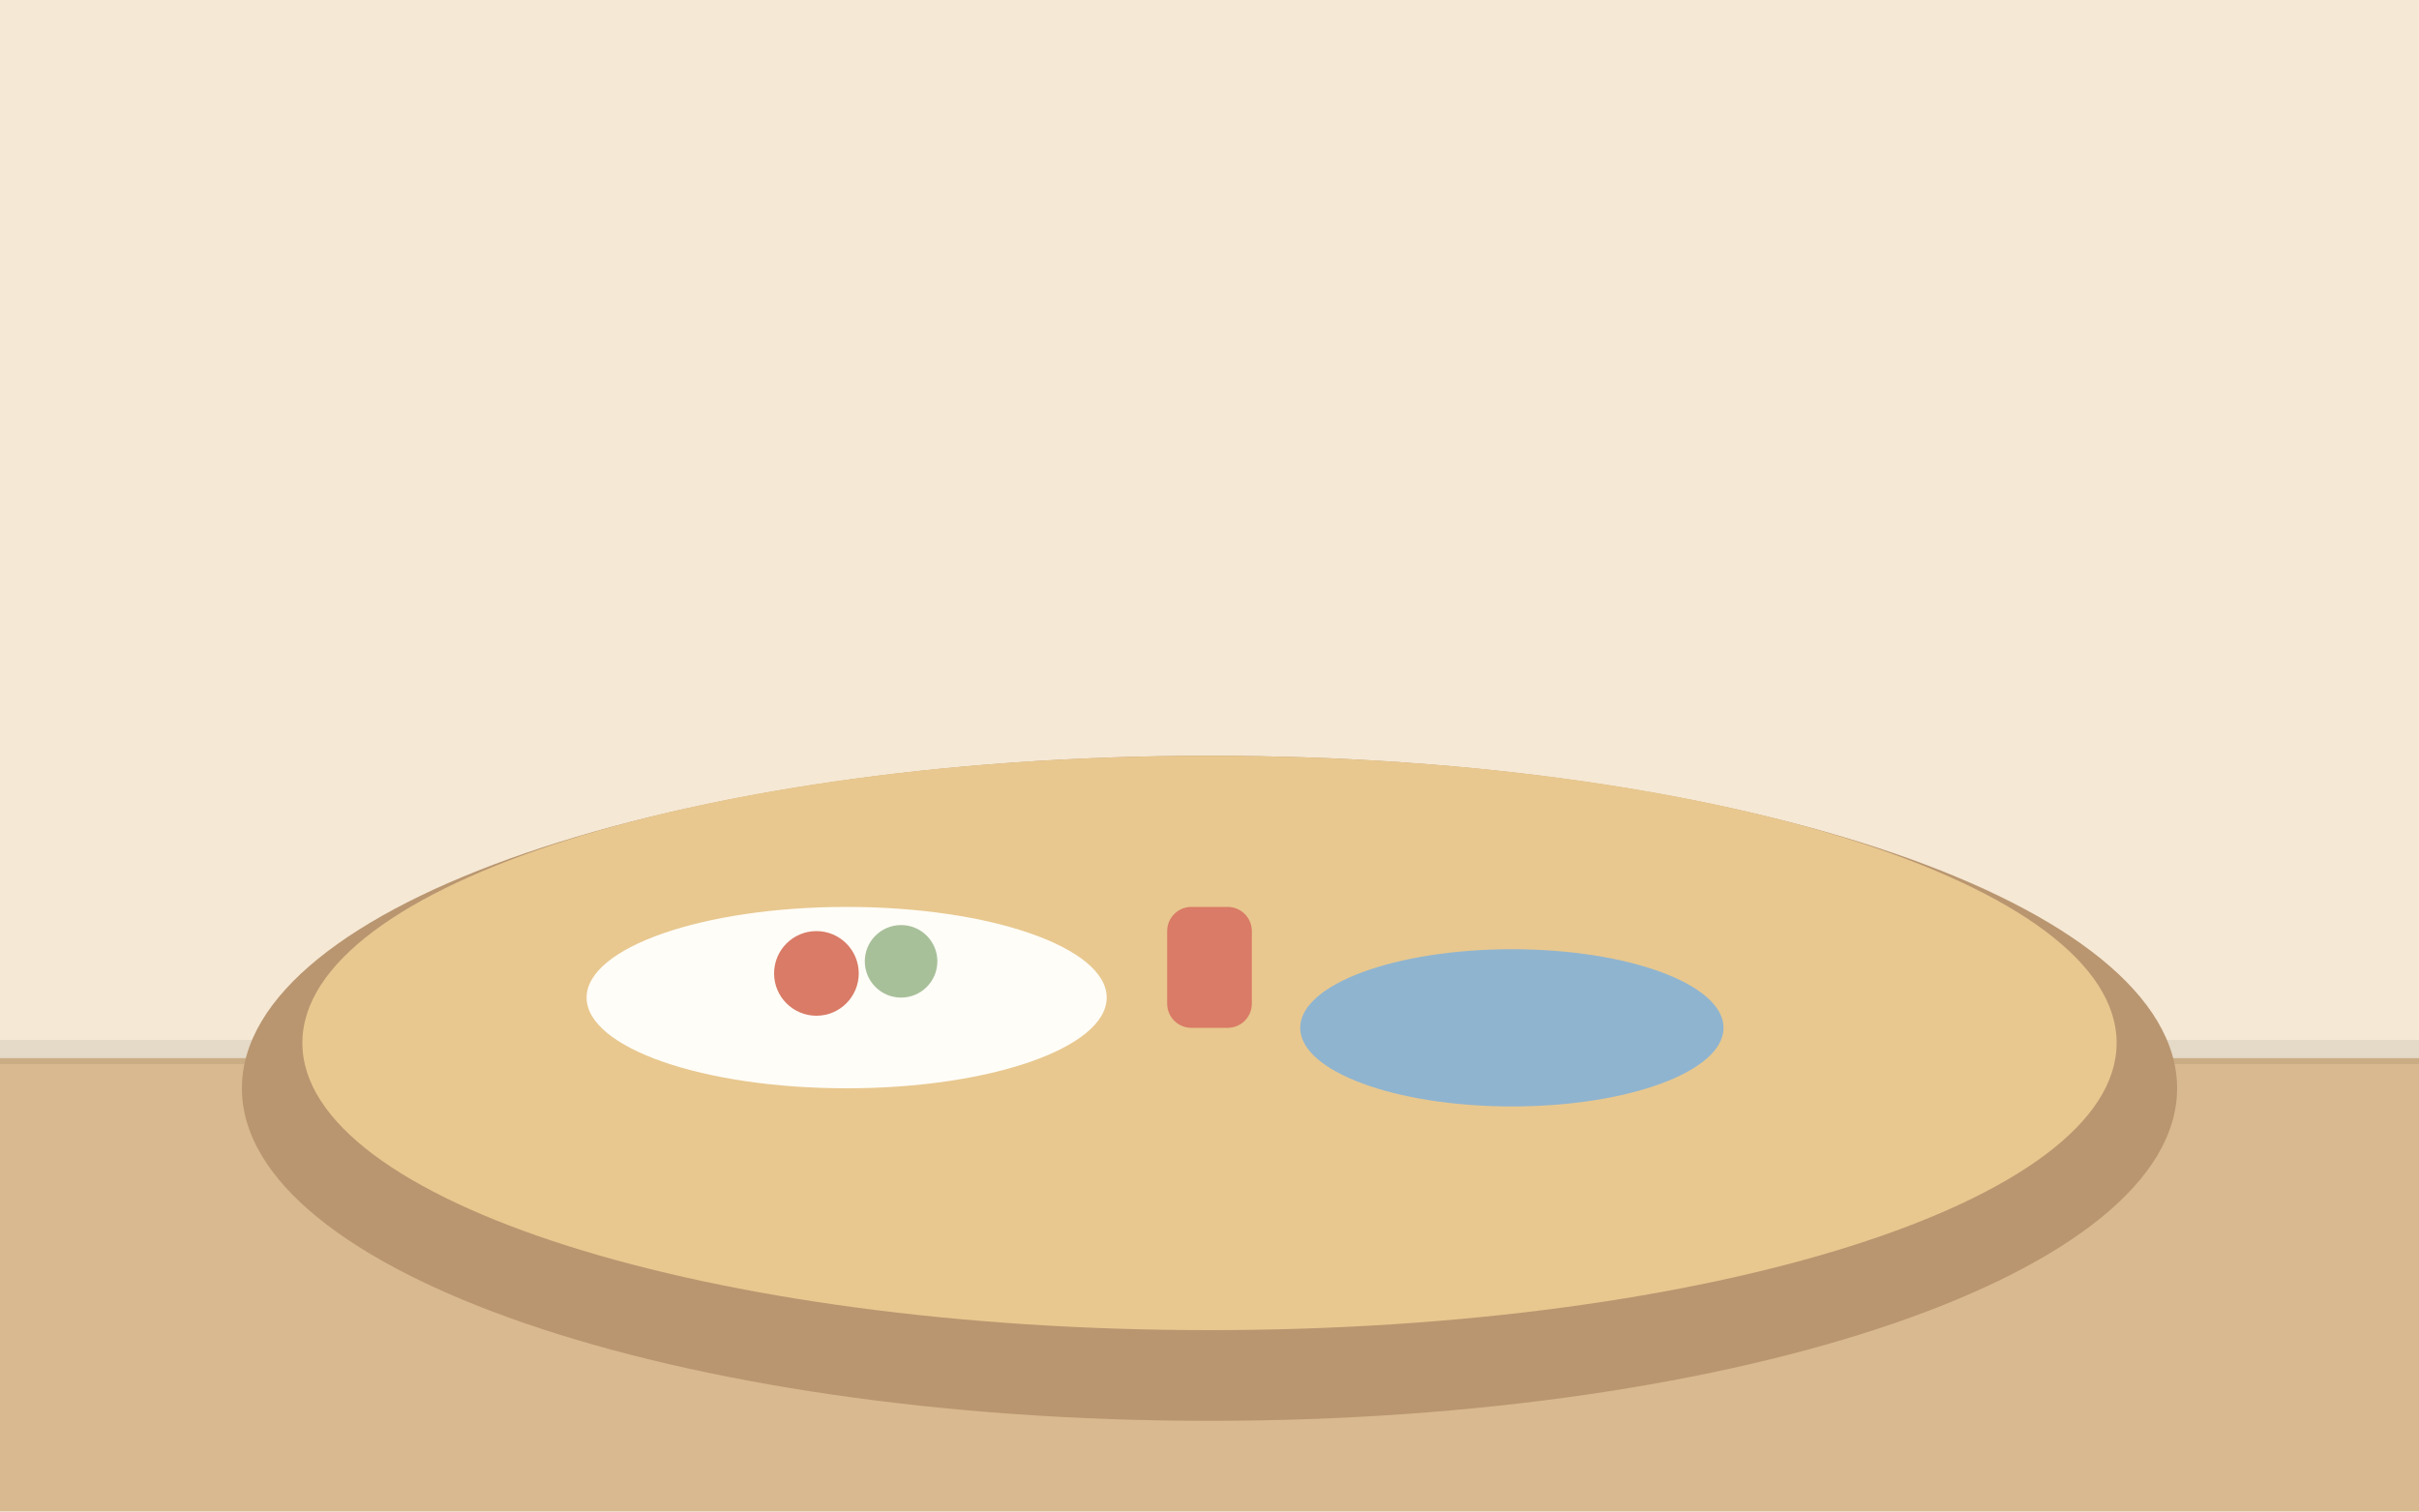
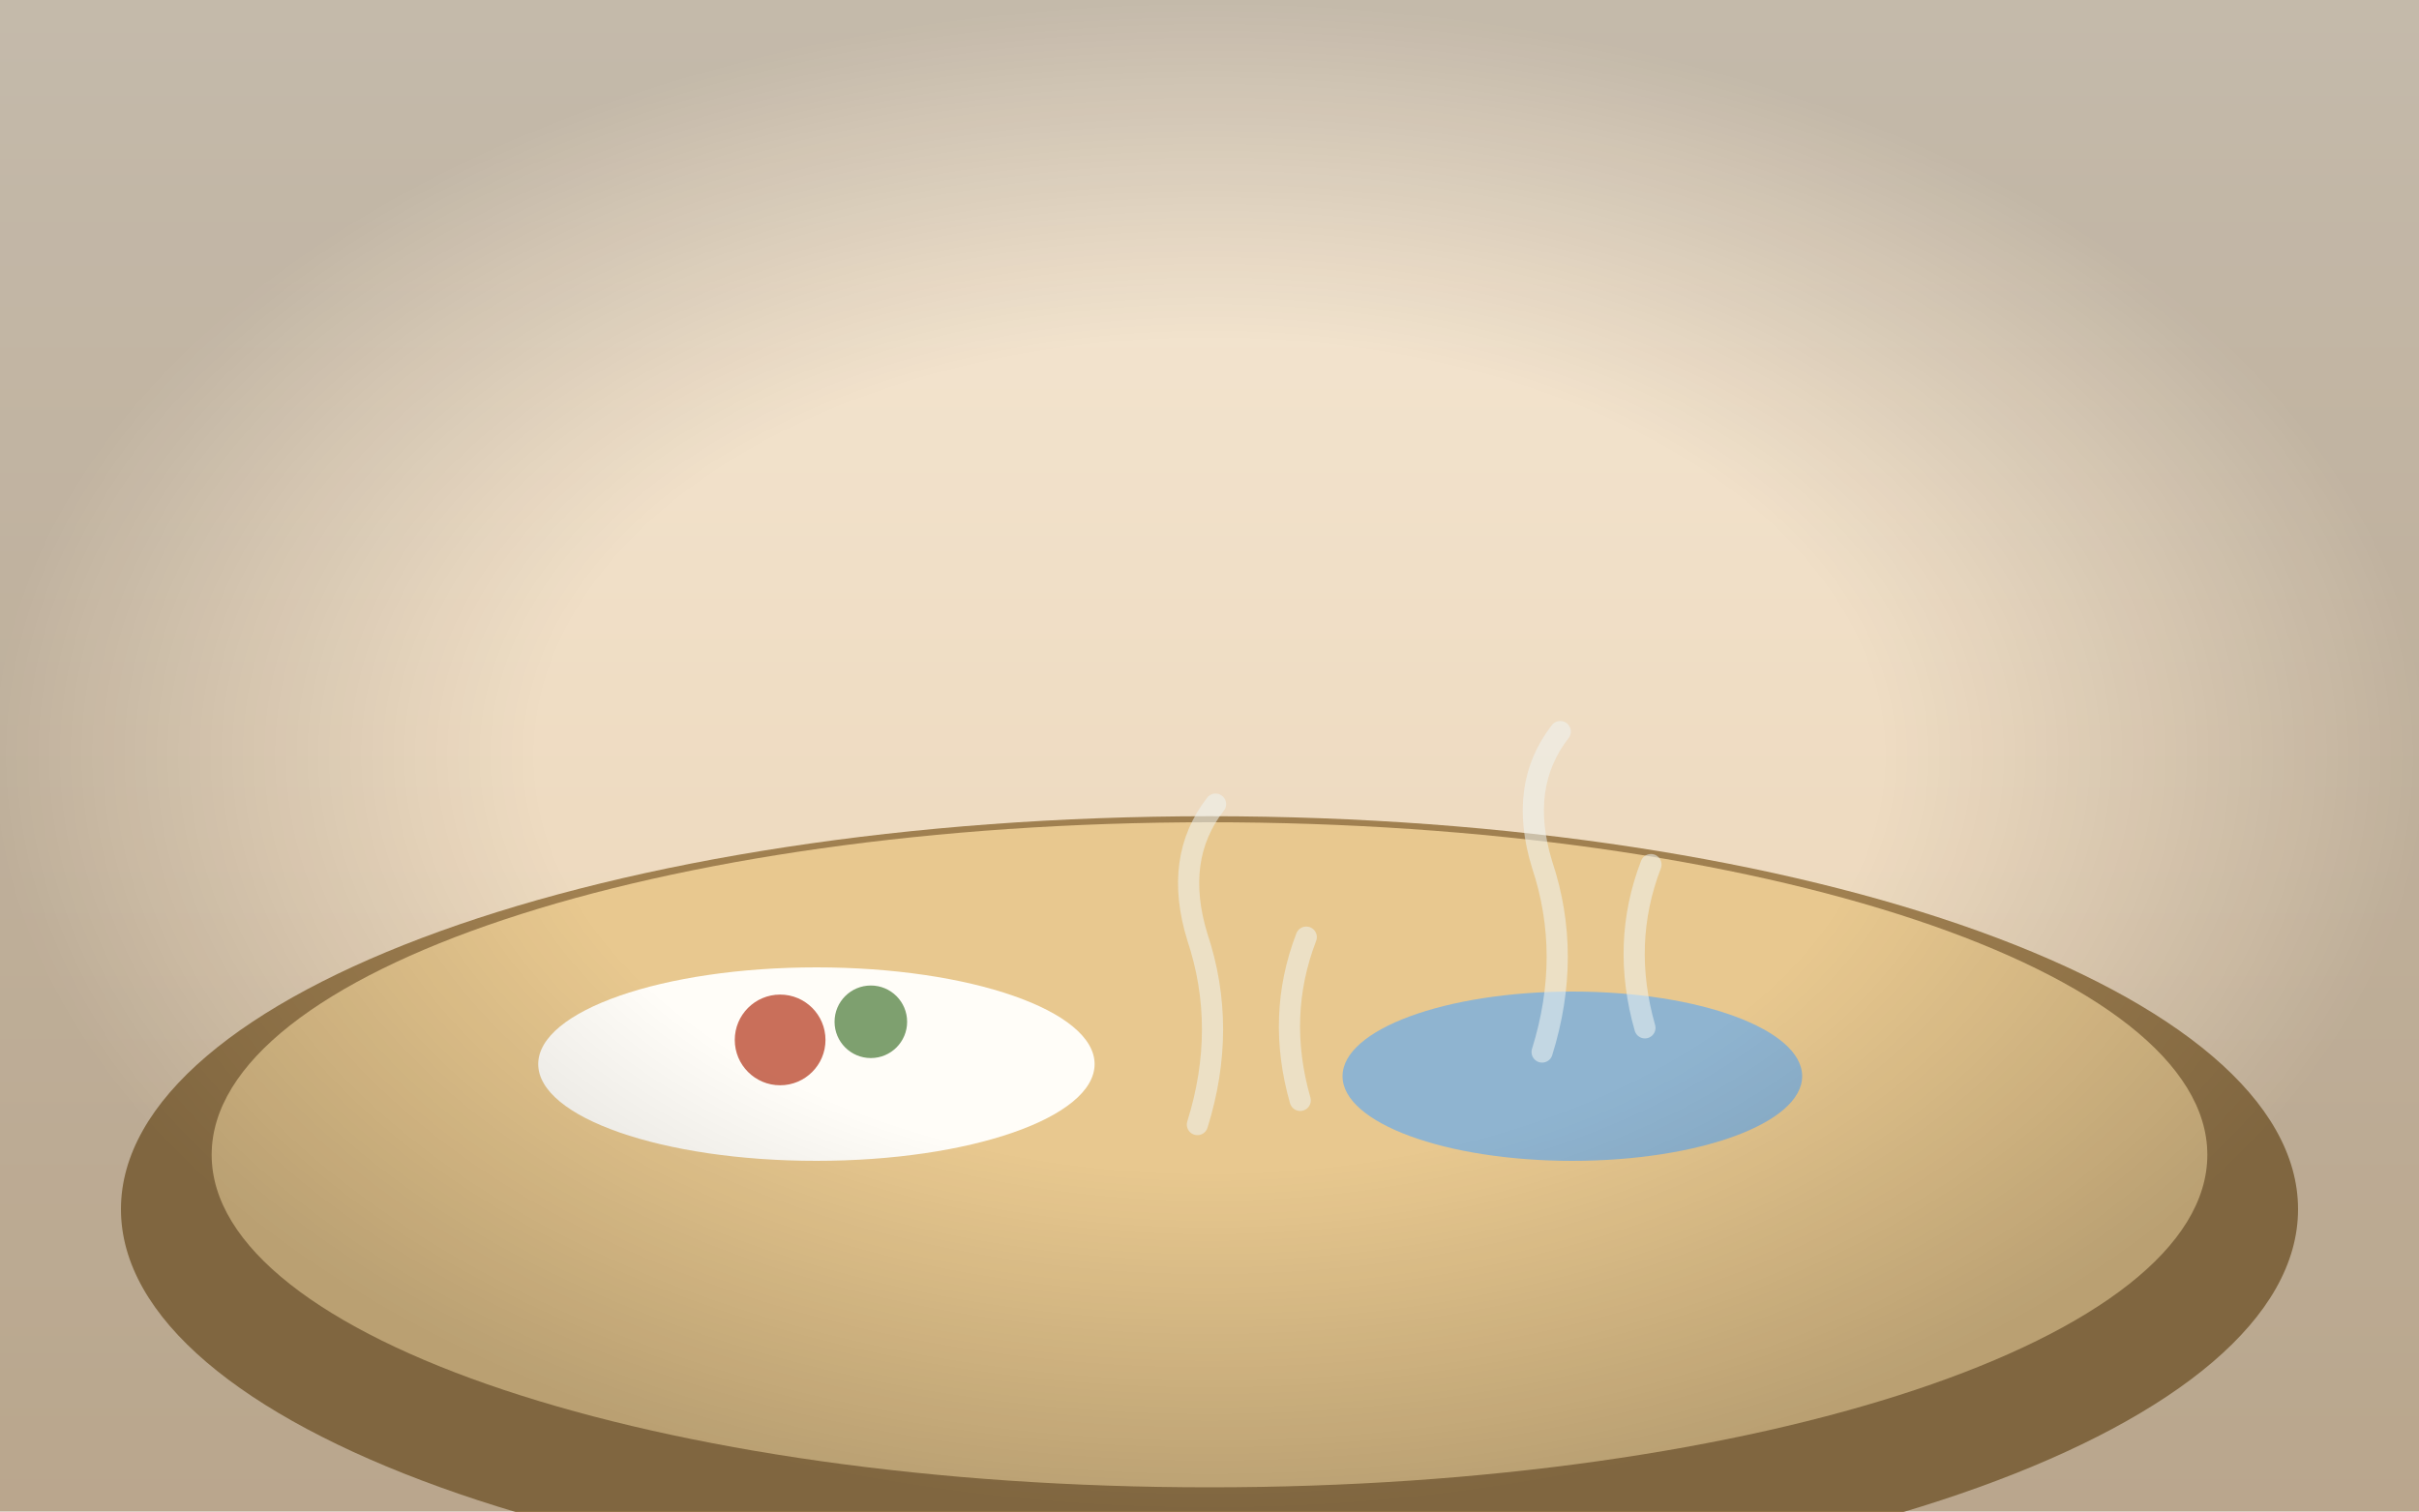
<svg xmlns="http://www.w3.org/2000/svg" viewBox="0 0 800 500">
-   <defs />
-   <rect width="800" height="350" fill="#f5e8d5" />
-   <rect y="350" width="800" height="150" fill="#d9b98f" />
-   <rect y="344" width="800" height="8" fill="rgba(0,0,0,0.07)" />
-   <ellipse cx="400" cy="360" rx="320" ry="110" fill="#b99670" />
-   <ellipse cx="400" cy="345" rx="300" ry="95" fill="#e8c88f" />
-   <ellipse cx="280" cy="330" rx="86" ry="30" fill="#fffdf8" />
-   <circle cx="270" cy="322" r="14" fill="#d97b66" />
-   <circle cx="298" cy="318" r="12" fill="#a8c09a" />
-   <ellipse cx="500" cy="340" rx="70" ry="26" fill="#8fb4d0" />
-   <rect x="386" y="300" width="28" height="40" rx="8" fill="#d97b66" />
+   <defs>
+     <linearGradient id="wall" x1="0" y1="0" x2="0" y2="1">
+       <stop offset="0%" stop-color="#f5e8d5" />
+       <stop offset="100%" stop-color="#e8d0b0" />
+     </linearGradient>
+   </defs>
+   <linearGradient id="wall" x1="0" y1="0" x2="0" y2="1">
+     <stop offset="0%" stop-color="#f5e8d5" />
+     <stop offset="100%" stop-color="#e8d0b0" />
+   </linearGradient>
+   <rect width="800" height="500" fill="url(#wall)" />
+   <ellipse cx="400" cy="400" rx="360" ry="130" fill="#a08050" />
+   <ellipse cx="400" cy="382" rx="330" ry="110" fill="#e8c88f" />
+   <ellipse cx="270" cy="352" rx="92" ry="32" fill="#fffdf8" />
+   <circle cx="258" cy="344" r="15" fill="#c96f5a" />
+   <circle cx="288" cy="338" r="12" fill="#7ea06f" />
+   <ellipse cx="520" cy="356" rx="76" ry="28" fill="#8fb4d0" />
+   <g opacity="0.55" stroke="#eef4f2" stroke-width="7" fill="none" stroke-linecap="round">
+     <path d="M396,372 q10,-32 0,-62 q-8,-26 6,-44" />
+     <path d="M430,364 q-8,-28 2,-54" />
+   </g>
+   <g opacity="0.55" stroke="#eef4f2" stroke-width="7" fill="none" stroke-linecap="round">
+     <path d="M510,348 q10,-32 0,-62 q-8,-26 6,-44" />
+     <path d="M544,340 q-8,-28 2,-54" />
+   </g>
+   <radialGradient id="vig">
+     <stop offset="55%" stop-color="#000" stop-opacity="0" />
+     <stop offset="100%" stop-color="#000" stop-opacity="0.2" />
+   </radialGradient>
+   <rect width="800" height="500" fill="url(#vig)" />
</svg>
